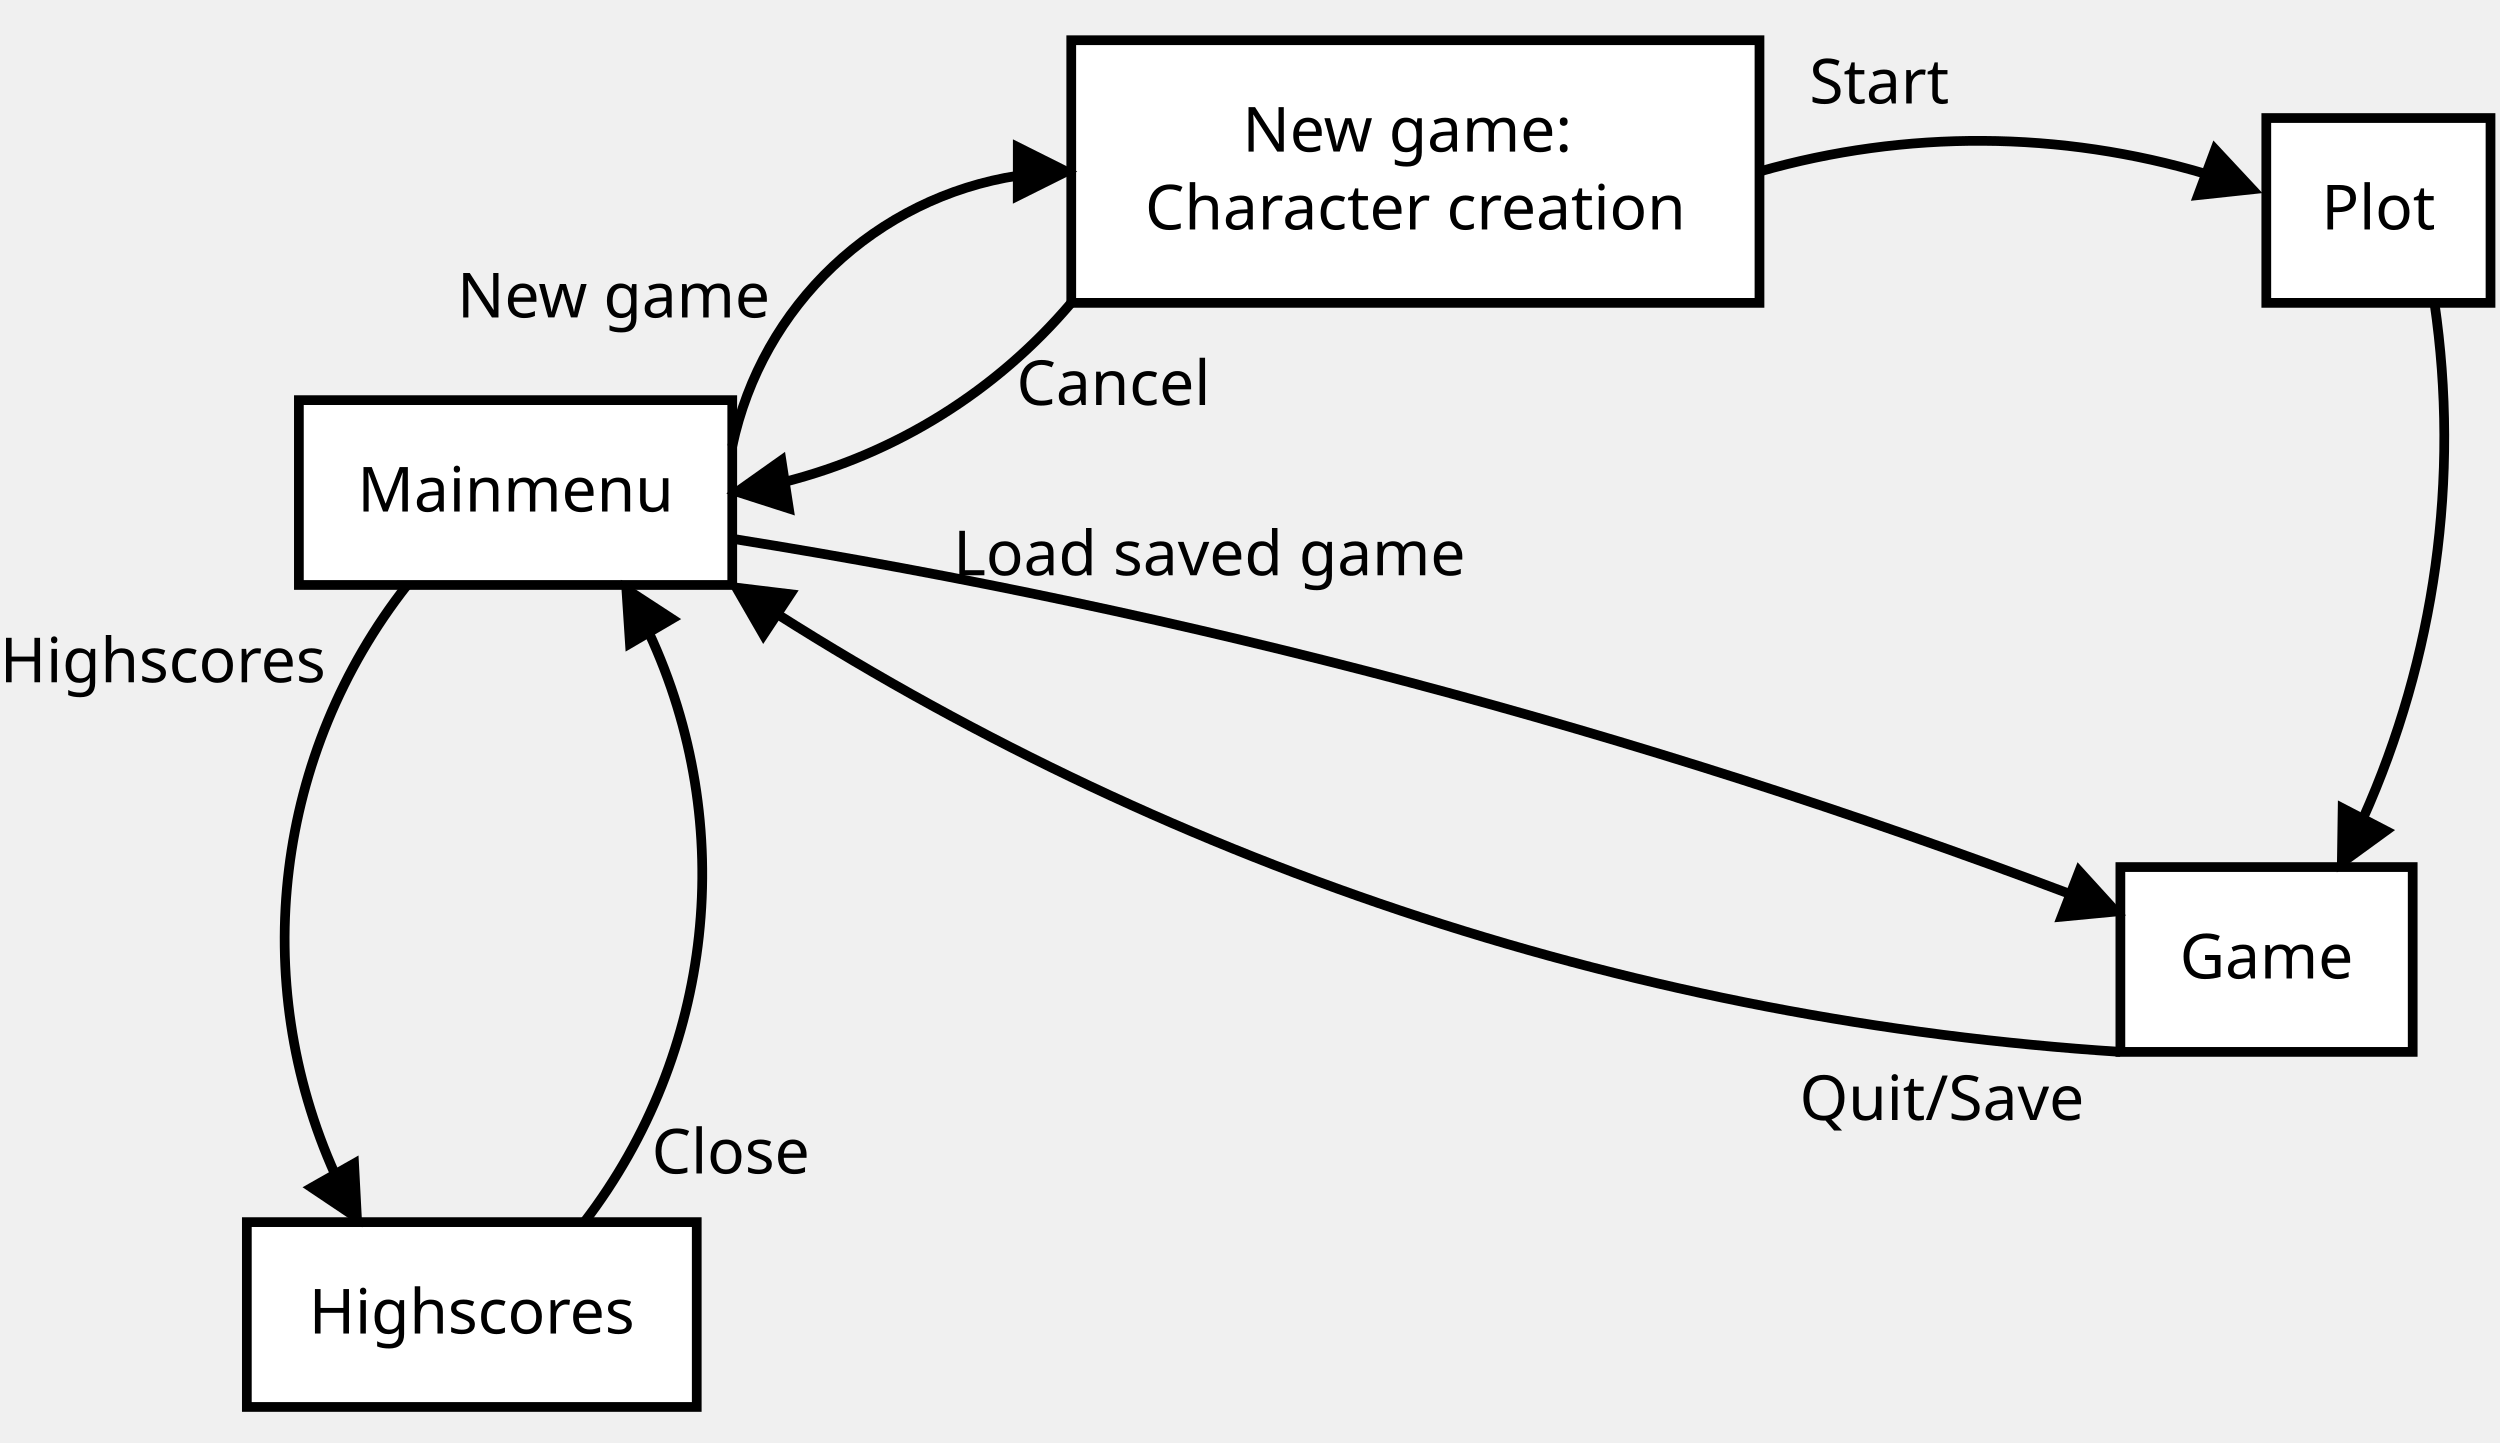
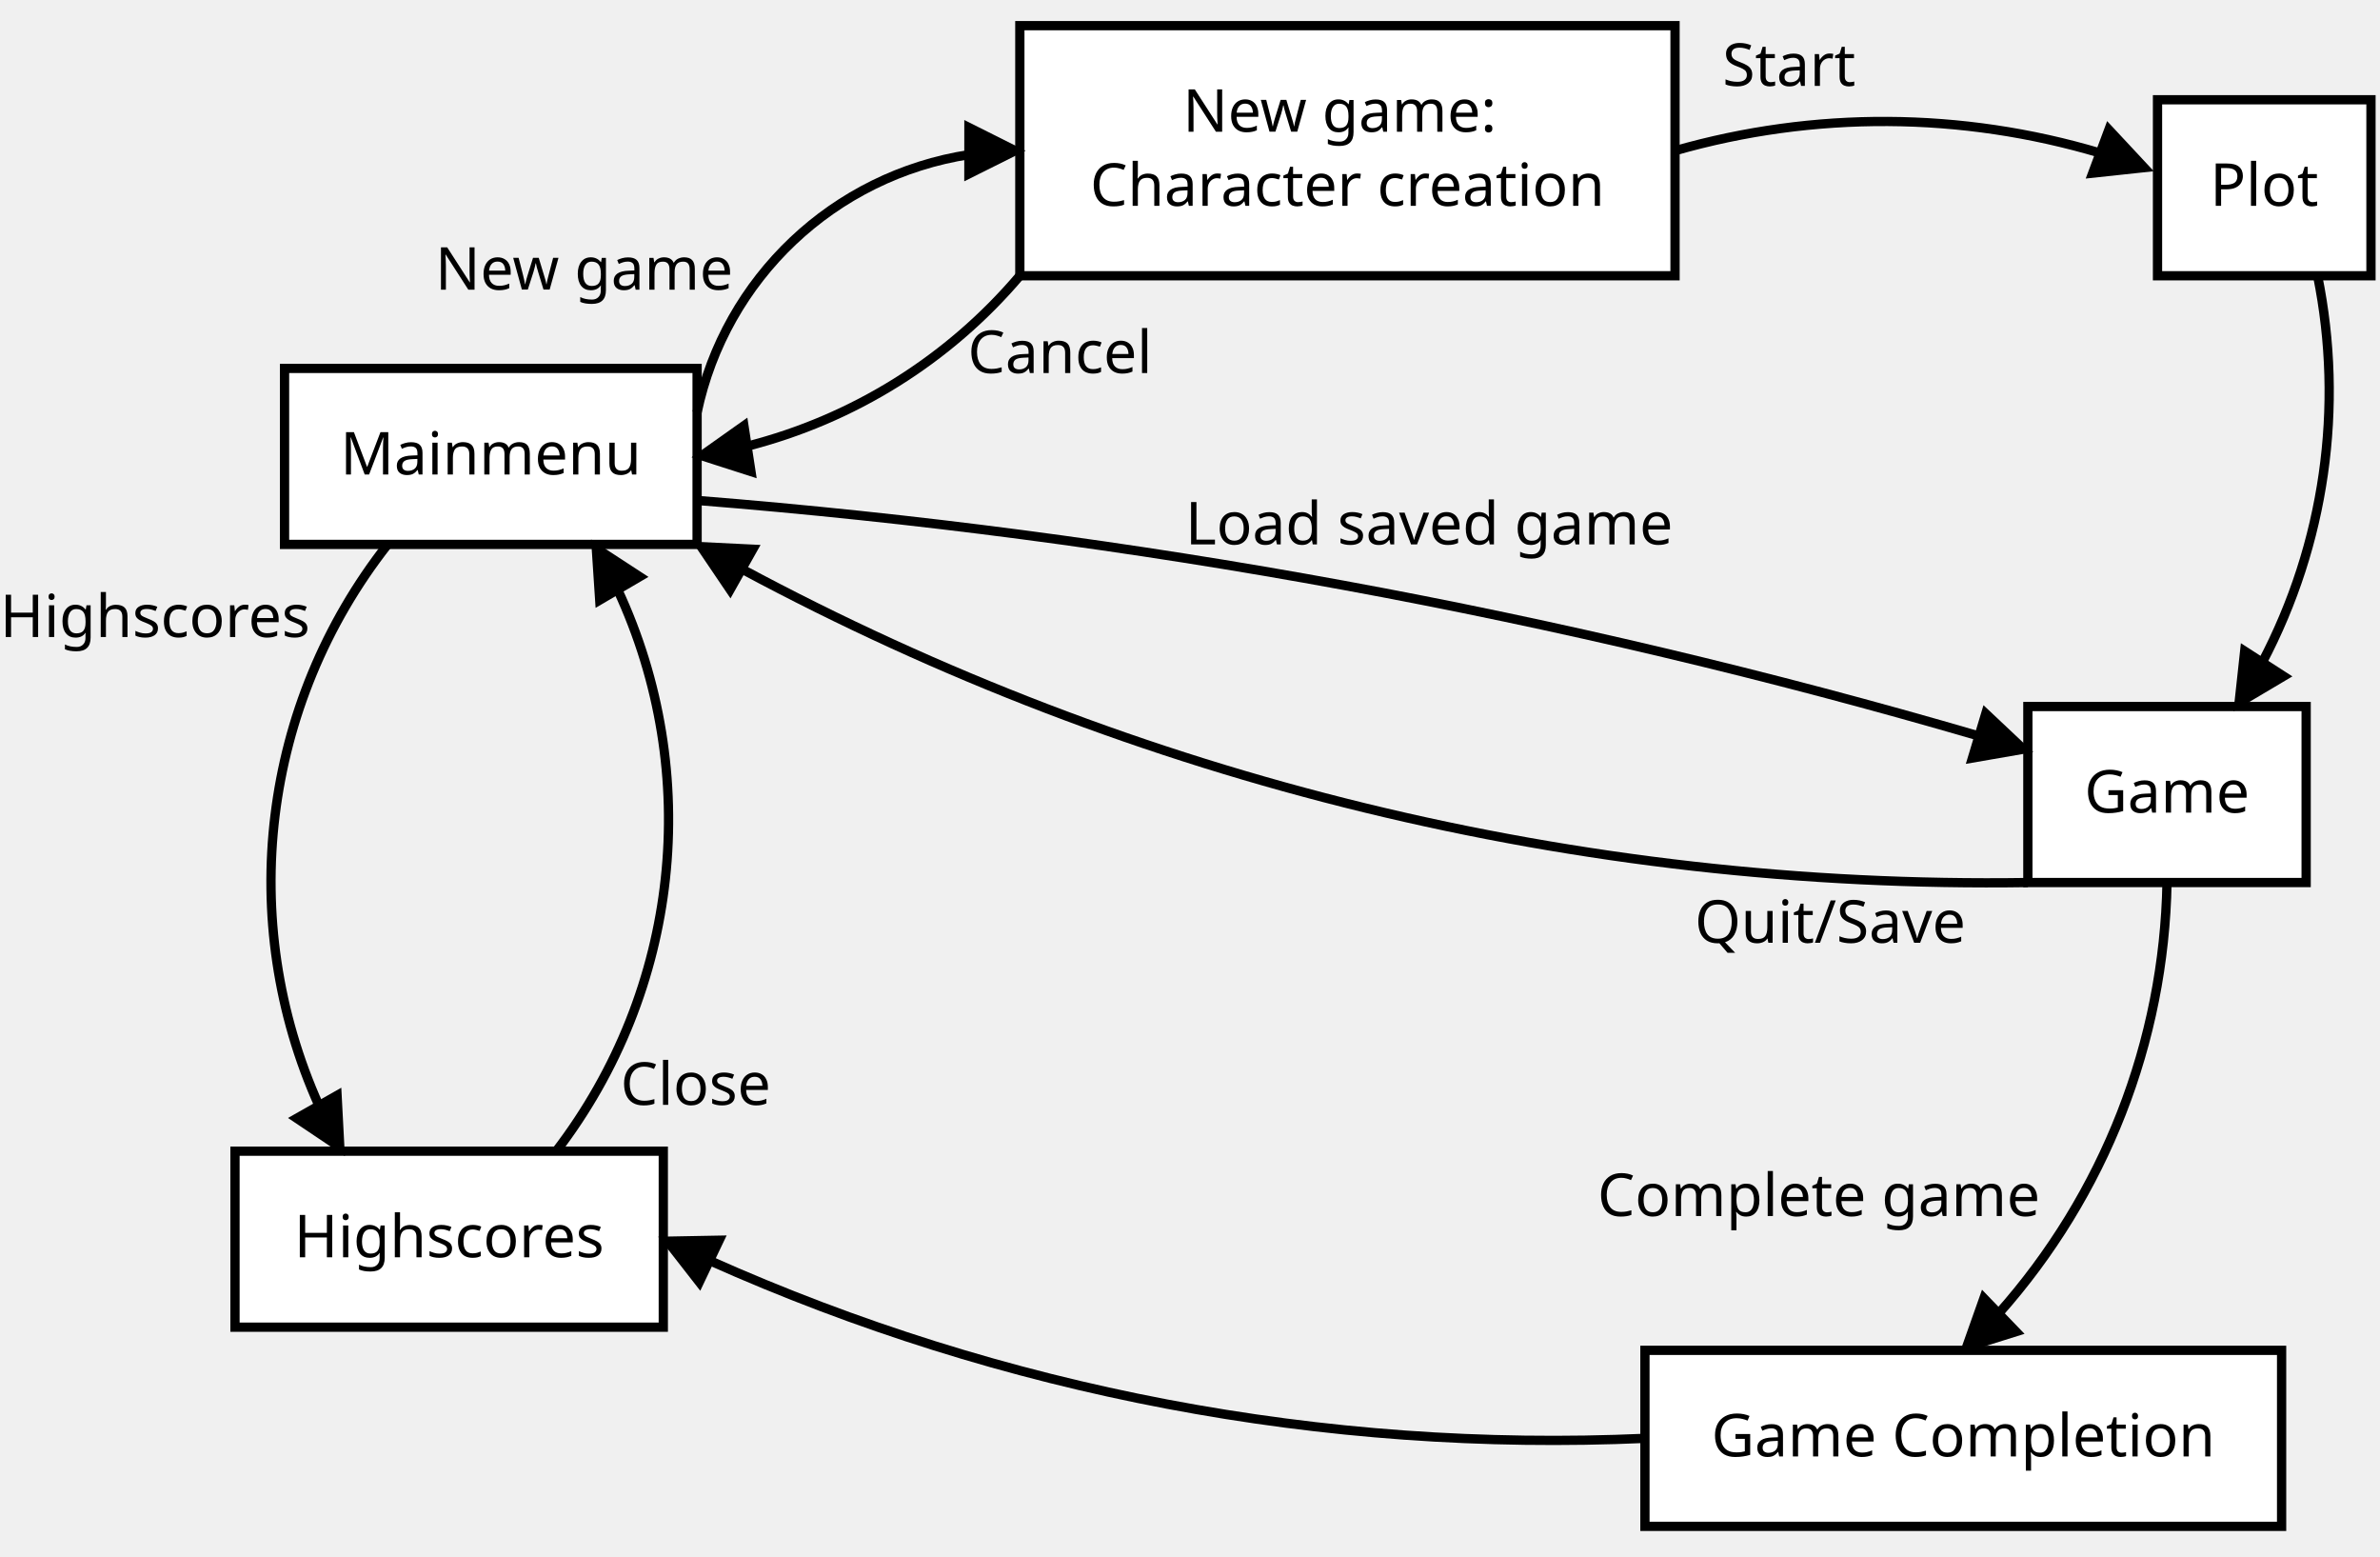
- <svg xmlns="http://www.w3.org/2000/svg" width="26cm" height="15cm" viewBox="28 191 514 284">
+ <svg xmlns="http://www.w3.org/2000/svg" width="26cm" height="17cm" viewBox="28 192 514 327">
  <g>
    <rect style="fill: #ffffff" x="89.45" y="267" width="89.1" height="38" />
    <rect style="fill: none; fill-opacity:0; stroke-width: 2; stroke: #000000" x="89.45" y="267" width="89.1" height="38" />
    <text font-size="12.8" style="fill: #000000;text-anchor:middle;font-family:sans-serif;font-style:normal;font-weight:normal" x="134" y="289.9">
      <tspan x="134" y="289.9">Mainmenu</tspan>
    </text>
  </g>
  <g>
    <rect style="fill: #ffffff" x="78.75" y="436" width="92.5" height="38" />
    <rect style="fill: none; fill-opacity:0; stroke-width: 2; stroke: #000000" x="78.75" y="436" width="92.5" height="38" />
    <text font-size="12.8" style="fill: #000000;text-anchor:middle;font-family:sans-serif;font-style:normal;font-weight:normal" x="125" y="458.9">
      <tspan x="125" y="458.9">Highscores</tspan>
    </text>
  </g>
  <g>
    <rect style="fill: #ffffff" x="248.25" y="193" width="141.5" height="54" />
    <rect style="fill: none; fill-opacity:0; stroke-width: 2; stroke: #000000" x="248.25" y="193" width="141.5" height="54" />
    <text font-size="12.8" style="fill: #000000;text-anchor:middle;font-family:sans-serif;font-style:normal;font-weight:normal" x="319" y="215.9">
      <tspan x="319" y="215.9">New game:</tspan>
      <tspan x="319" y="231.9">Character creation</tspan>
    </text>
  </g>
  <g>
    <rect style="fill: #ffffff" x="493.95" y="209" width="46.1" height="38" />
    <rect style="fill: none; fill-opacity:0; stroke-width: 2; stroke: #000000" x="493.95" y="209" width="46.1" height="38" />
    <text font-size="12.8" style="fill: #000000;text-anchor:middle;font-family:sans-serif;font-style:normal;font-weight:normal" x="517" y="231.9">
      <tspan x="517" y="231.9">Plot</tspan>
    </text>
  </g>
  <g>
-     <rect style="fill: #ffffff" x="463.95" y="363" width="60.1" height="38" />
-     <rect style="fill: none; fill-opacity:0; stroke-width: 2; stroke: #000000" x="463.95" y="363" width="60.1" height="38" />
-     <text font-size="12.8" style="fill: #000000;text-anchor:middle;font-family:sans-serif;font-style:normal;font-weight:normal" x="494" y="385.9">
-       <tspan x="494" y="385.9">Game</tspan>
+     <rect style="fill: #ffffff" x="465.95" y="340" width="60.1" height="38" />
+     <rect style="fill: none; fill-opacity:0; stroke-width: 2; stroke: #000000" x="465.95" y="340" width="60.1" height="38" />
+     <text font-size="12.8" style="fill: #000000;text-anchor:middle;font-family:sans-serif;font-style:normal;font-weight:normal" x="496" y="362.9">
+       <tspan x="496" y="362.9">Game</tspan>
    </text>
  </g>
  <text font-size="12.8" style="fill: #000000;text-anchor:start;font-family:sans-serif;font-style:normal;font-weight:normal" x="28" y="325">
    <tspan x="28" y="325">Highscores</tspan>
  </text>
  <g>
    <path style="fill: none; fill-opacity:0; stroke-width: 2; stroke: #000000" d="M 148.125,436 A 117.671,117.671 0 0 0 161.366,314.71" />
    <polygon style="fill: #000000" points="166.146,311.968 156.78,305.863 157.516,317.019 " />
    <polygon style="fill: none; fill-opacity:0; stroke-width: 2; stroke: #000000" points="166.146,311.968 156.78,305.863 157.516,317.019 " />
  </g>
  <g>
    <path style="fill: none; fill-opacity:0; stroke-width: 2; stroke: #000000" d="M 111.725,305 A 117.863,117.863 0 0 0 96.914,426.222" />
    <polygon style="fill: #000000" points="92.098,428.9 101.382,435.13 100.796,423.965 " />
    <polygon style="fill: none; fill-opacity:0; stroke-width: 2; stroke: #000000" points="92.098,428.9 101.382,435.13 100.796,423.965 " />
  </g>
  <text font-size="12.8" style="fill: #000000;text-anchor:start;font-family:sans-serif;font-style:normal;font-weight:normal" x="162" y="426">
    <tspan x="162" y="426">Close</tspan>
  </text>
  <g>
    <path style="fill: none; fill-opacity:0; stroke-width: 2; stroke: #000000" d="M 237.378,220.827 A 71.176,71.176 0 0 0 178.55,276.5" />
    <polygon style="fill: #000000" points="237.246,224.992 247.25,219.999 237.254,214.992 " />
    <polygon style="fill: none; fill-opacity:0; stroke-width: 2; stroke: #000000" points="237.246,224.992 247.25,219.999 237.254,214.992 " />
  </g>
  <text font-size="12.8" style="fill: #000000;text-anchor:start;font-family:sans-serif;font-style:normal;font-weight:normal" x="122" y="250">
    <tspan x="122" y="250">New game</tspan>
  </text>
  <g>
    <path style="fill: none; fill-opacity:0; stroke-width: 2; stroke: #000000" d="M 189.292,283.814 A 114.164,114.164 0 0 0 248.25,247" />
    <polygon style="fill: #000000" points="188.661,279.384 179.538,285.848 190.183,289.268 " />
    <polygon style="fill: none; fill-opacity:0; stroke-width: 2; stroke: #000000" points="188.661,279.384 179.538,285.848 190.183,289.268 " />
  </g>
  <text font-size="12.8" style="fill: #000000;text-anchor:start;font-family:sans-serif;font-style:normal;font-weight:normal" x="237" y="268">
    <tspan x="237" y="268">Cancel</tspan>
  </text>
  <g>
    <path style="fill: none; fill-opacity:0; stroke-width: 2; stroke: #000000" d="M 481.587,220.512 A 163.83,163.83 0 0 0 389.75,220" />
    <polygon style="fill: #000000" points="479.946,224.844 491.063,223.651 483.438,215.474 " />
    <polygon style="fill: none; fill-opacity:0; stroke-width: 2; stroke: #000000" points="479.946,224.844 491.063,223.651 483.438,215.474 " />
  </g>
  <text font-size="12.8" style="fill: #000000;text-anchor:start;font-family:sans-serif;font-style:normal;font-weight:normal" x="400" y="206">
    <tspan x="400" y="206">Start</tspan>
  </text>
  <g>
-     <path style="fill: none; fill-opacity:0; stroke-width: 2; stroke: #000000" d="M 513.801,353.106 A 191.678,191.678 0 0 0 528.525,247" />
-     <polygon style="fill: #000000" points="509.65,350.933 509.485,362.112 518.528,355.537 " />
-     <polygon style="fill: none; fill-opacity:0; stroke-width: 2; stroke: #000000" points="509.65,350.933 509.485,362.112 518.528,355.537 " />
+     <path style="fill: none; fill-opacity:0; stroke-width: 2; stroke: #000000" d="M 516.554,330.527 A 125.69,125.69 0 0 0 528.524,247" />
+     <polygon style="fill: #000000" points="512.775,328.044 511.566,339.159 521.183,333.457 " />
+     <polygon style="fill: none; fill-opacity:0; stroke-width: 2; stroke: #000000" points="512.775,328.044 511.566,339.159 521.183,333.457 " />
  </g>
  <g>
-     <path style="fill: none; fill-opacity:0; stroke-width: 2; stroke: #000000" d="M 187.781,310.979 A 586.416,586.416 0 0 0 463.95,401" />
-     <polygon style="fill: #000000" points="190.483,306.895 179.384,305.551 184.969,315.237 " />
-     <polygon style="fill: none; fill-opacity:0; stroke-width: 2; stroke: #000000" points="190.483,306.895 179.384,305.551 184.969,315.237 " />
+     <path style="fill: none; fill-opacity:0; stroke-width: 2; stroke: #000000" d="M 188.188,310.299 A 568.983,568.983 0 0 0 465.95,378" />
+     <polygon style="fill: #000000" points="190.589,306.035 179.422,305.49 185.686,314.751 " />
+     <polygon style="fill: none; fill-opacity:0; stroke-width: 2; stroke: #000000" points="190.589,306.035 179.422,305.49 185.686,314.751 " />
  </g>
-   <text font-size="12.8" style="fill: #000000;text-anchor:start;font-family:sans-serif;font-style:normal;font-weight:normal" x="398" y="415">
-     <tspan x="398" y="415">Quit/Save</tspan>
+   <text font-size="12.8" style="fill: #000000;text-anchor:start;font-family:sans-serif;font-style:normal;font-weight:normal" x="394" y="391">
+     <tspan x="394" y="391">Quit/Save</tspan>
  </text>
  <g>
-     <path style="fill: none; fill-opacity:0; stroke-width: 2; stroke: #000000" d="M 453.674,368.576 A 1407.76,1407.76 0 0 0 178.55,295.5" />
-     <polygon style="fill: #000000" points="451.887,373.199 463.017,372.14 455.491,363.872 " />
-     <polygon style="fill: none; fill-opacity:0; stroke-width: 2; stroke: #000000" points="451.887,373.199 463.017,372.14 455.491,363.872 " />
+     <path style="fill: none; fill-opacity:0; stroke-width: 2; stroke: #000000" d="M 455.403,346.375 A 1377.76,1377.76 0 0 0 178.55,295.5" />
+     <polygon style="fill: #000000" points="453.976,351.121 464.992,349.212 456.855,341.545 " />
+     <polygon style="fill: none; fill-opacity:0; stroke-width: 2; stroke: #000000" points="453.976,351.121 464.992,349.212 456.855,341.545 " />
  </g>
-   <text font-size="12.8" style="fill: #000000;text-anchor:start;font-family:sans-serif;font-style:normal;font-weight:normal" x="224" y="303">
-     <tspan x="224" y="303">Load saved game</tspan>
+   <text font-size="12.8" style="fill: #000000;text-anchor:start;font-family:sans-serif;font-style:normal;font-weight:normal" x="284" y="305">
+     <tspan x="284" y="305">Load saved game</tspan>
  </text>
+   <g>
+     <rect style="fill: #ffffff" x="383.25" y="479" width="137.5" height="38" />
+     <rect style="fill: none; fill-opacity:0; stroke-width: 2; stroke: #000000" x="383.25" y="479" width="137.5" height="38" />
+     <text font-size="12.8" style="fill: #000000;text-anchor:middle;font-family:sans-serif;font-style:normal;font-weight:normal" x="452" y="501.9">
+       <tspan x="452" y="501.9">Game Completion</tspan>
+     </text>
+   </g>
+   <g>
+     <path style="fill: none; fill-opacity:0; stroke-width: 2; stroke: #000000" d="M 459.607,471.087 A 143.842,143.842 0 0 0 496,378" />
+     <polygon style="fill: #000000" points="456.451,467.766 452.72,478.306 463.39,474.967 " />
+     <polygon style="fill: none; fill-opacity:0; stroke-width: 2; stroke: #000000" points="456.451,467.766 452.72,478.306 463.39,474.967 " />
+   </g>
+   <text font-size="12.8" style="fill: #000000;text-anchor:start;font-family:sans-serif;font-style:normal;font-weight:normal" x="373" y="450">
+     <tspan x="373" y="450">Complete game</tspan>
+   </text>
+   <g>
+     <path style="fill: none; fill-opacity:0; stroke-width: 2; stroke: #000000" d="M 181.234,459.611 A 446.173,446.173 0 0 0 383.25,498" />
+     <polygon style="fill: #000000" points="183.331,455.222 172.153,455.43 179.027,464.248 " />
+     <polygon style="fill: none; fill-opacity:0; stroke-width: 2; stroke: #000000" points="183.331,455.222 172.153,455.43 179.027,464.248 " />
+   </g>
</svg>
